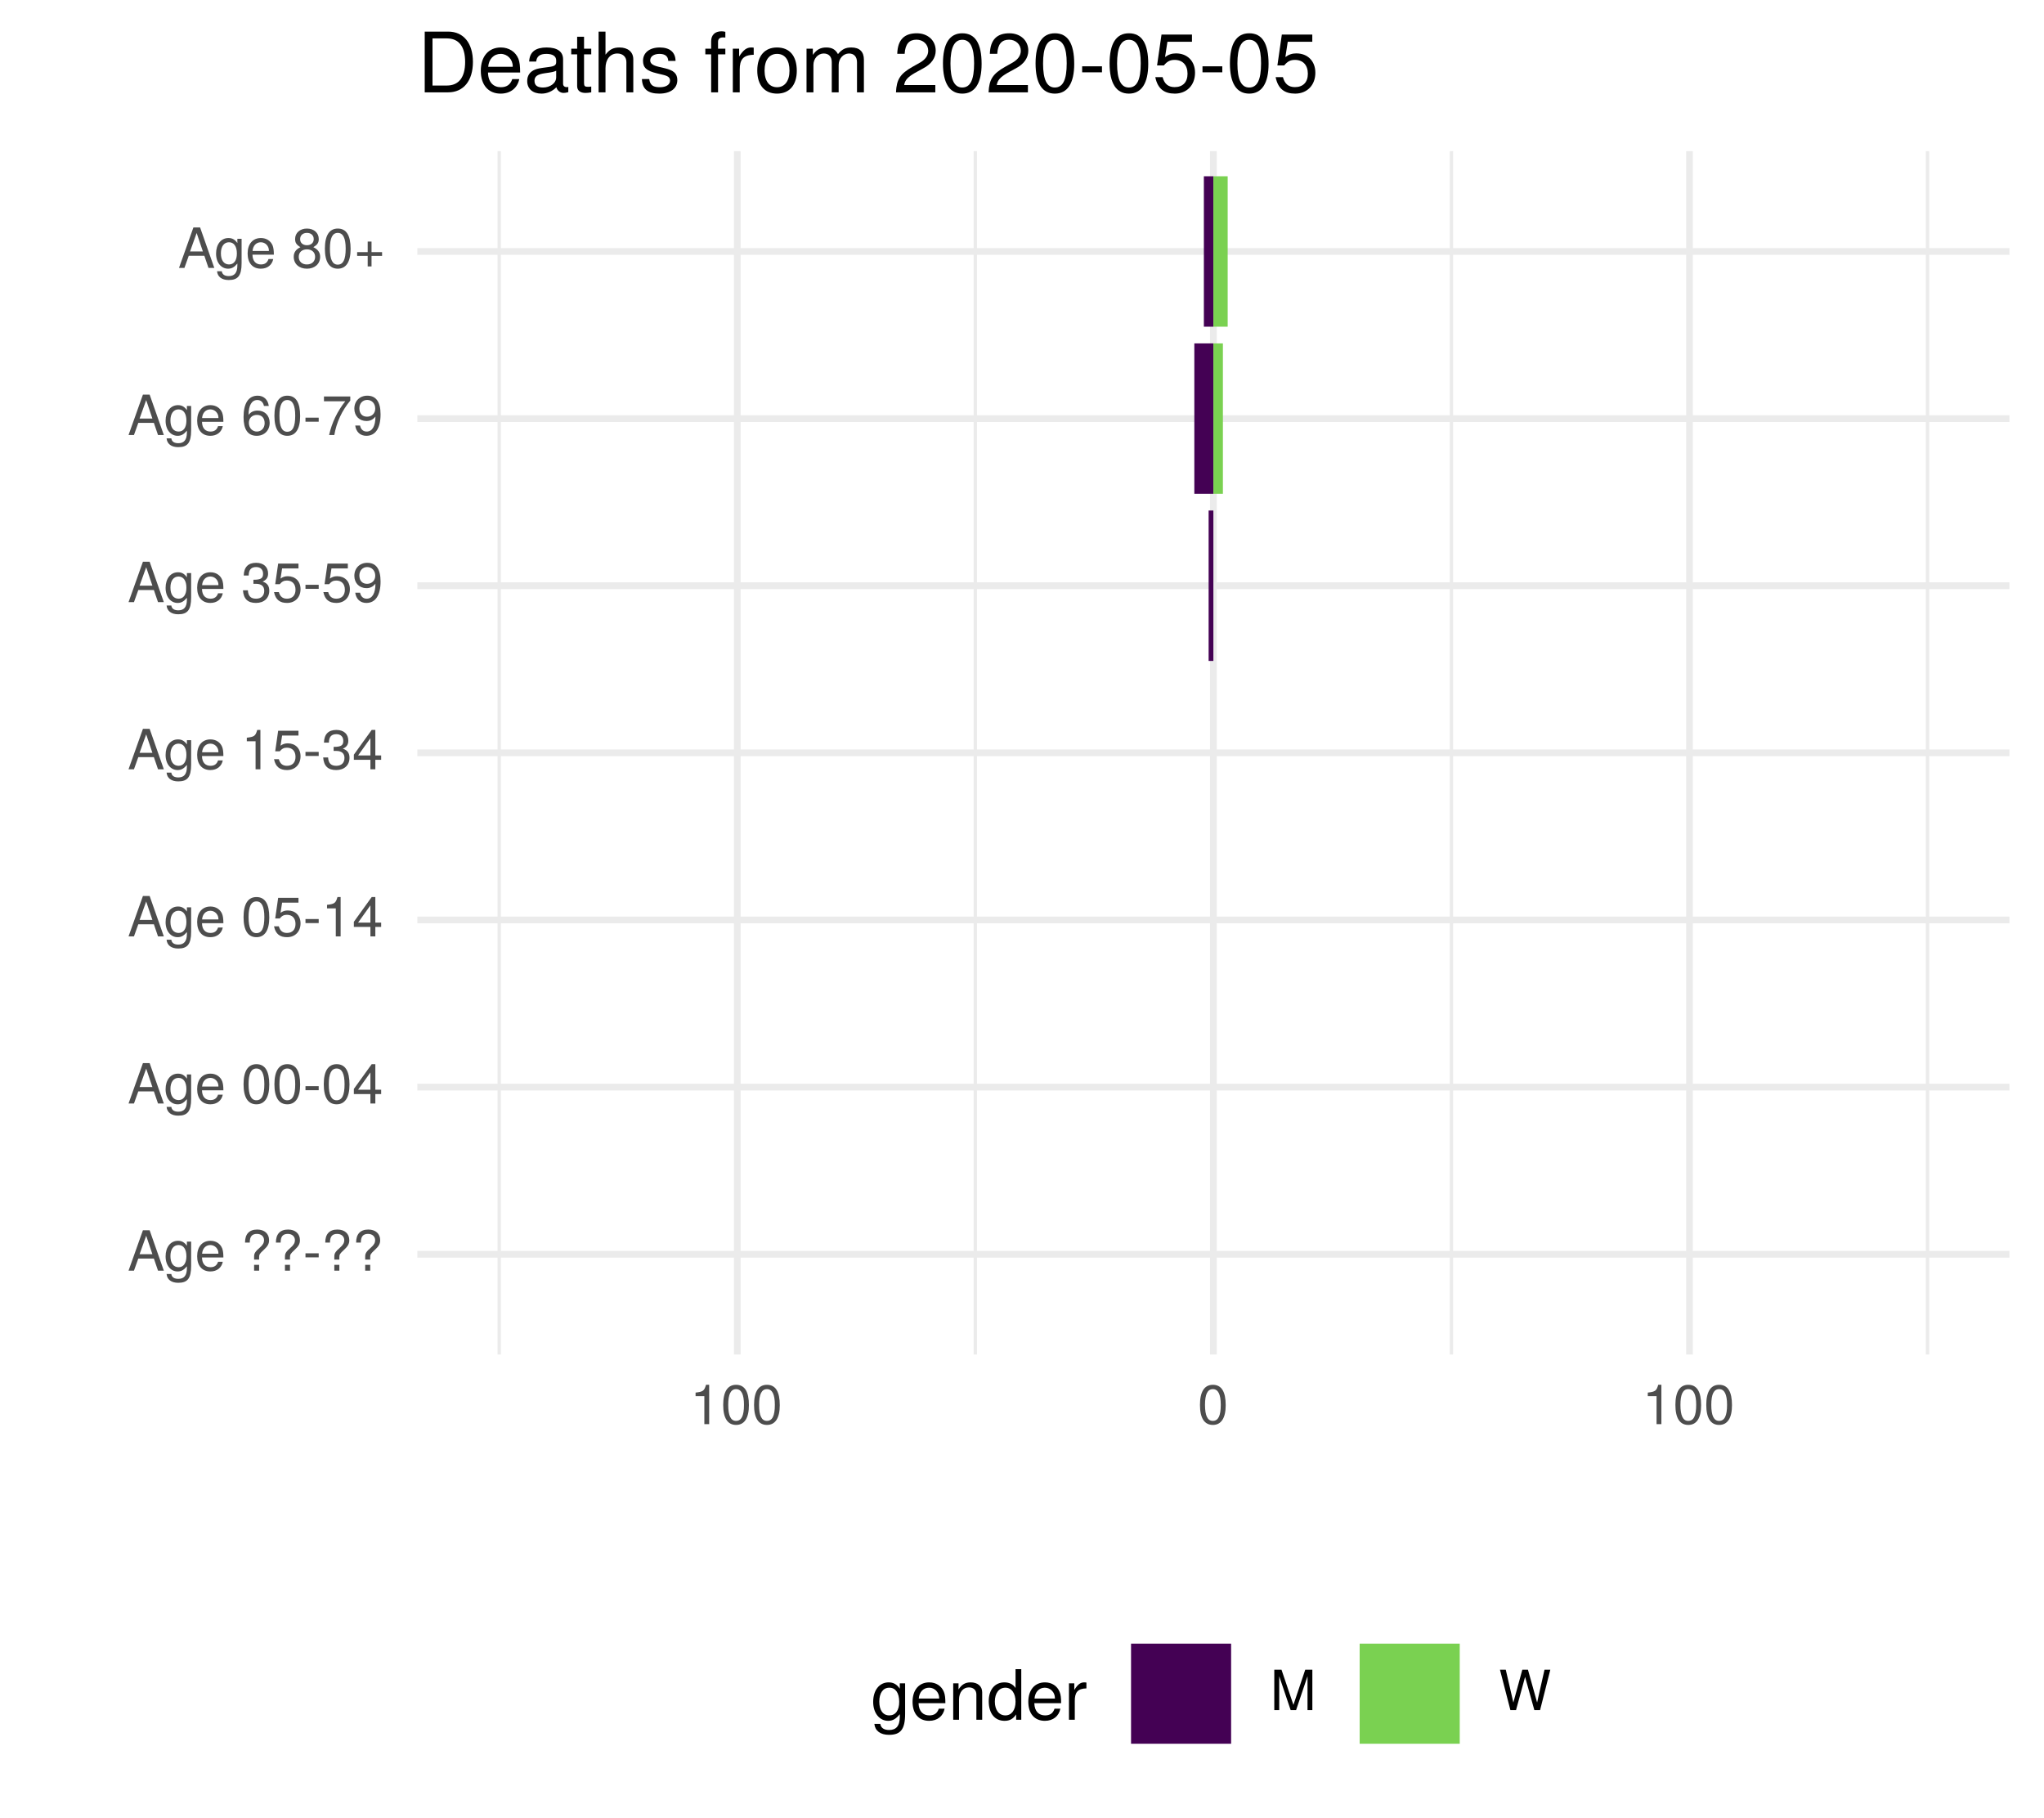
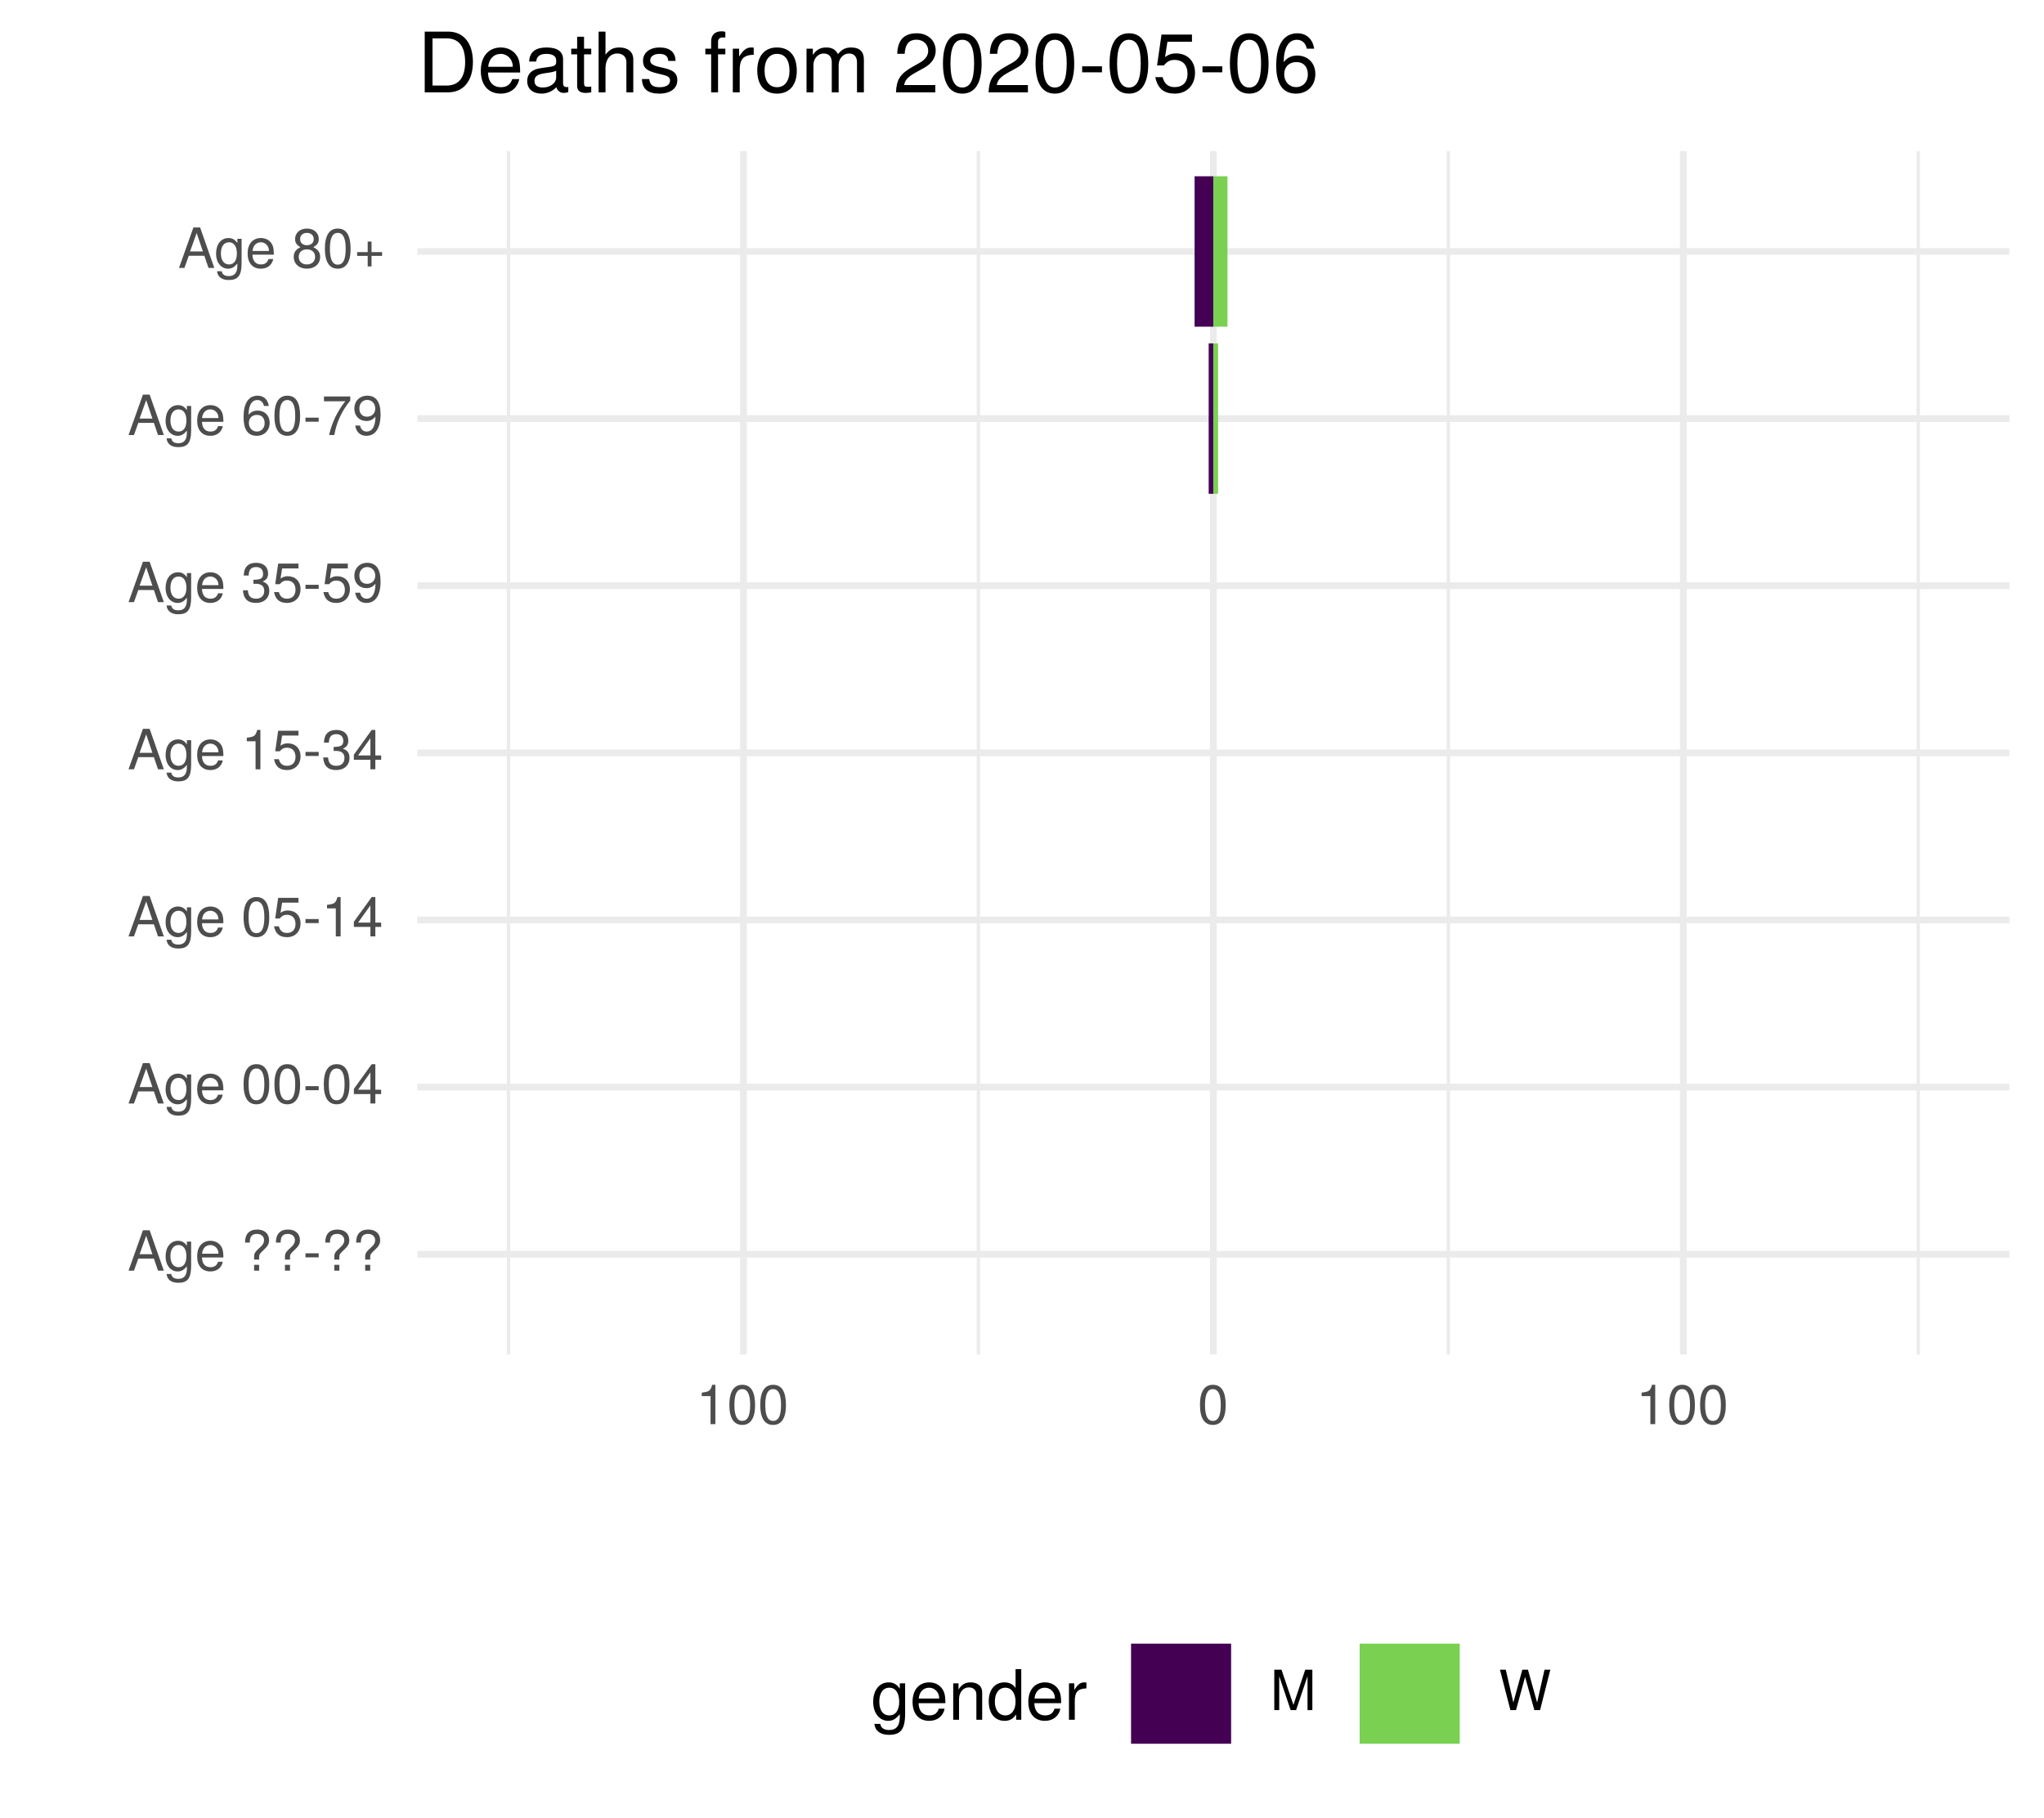
<svg xmlns="http://www.w3.org/2000/svg" xmlns:xlink="http://www.w3.org/1999/xlink" width="324pt" height="288pt" viewBox="0 0 324 288" version="1.1">
  <defs>
    <g>
      <symbol overflow="visible" id="glyph0-0">
        <path style="stroke:none;" d="" />
      </symbol>
      <symbol overflow="visible" id="glyph0-1">
        <path style="stroke:none;" d="M 5.75 0 L 3.5 -6.406 L 2.438 -6.406 L 0.156 0 L 1.016 0 L 1.703 -1.922 L 4.172 -1.922 L 4.828 0 Z M 3.938 -2.609 L 1.906 -2.609 L 2.953 -5.531 Z M 3.938 -2.609 " />
      </symbol>
      <symbol overflow="visible" id="glyph0-2">
        <path style="stroke:none;" d="M 4.297 -0.75 L 4.297 -4.609 L 3.625 -4.609 L 3.625 -3.938 C 3.25 -4.484 2.812 -4.734 2.219 -4.734 C 1.047 -4.734 0.25 -3.75 0.25 -2.266 C 0.25 -0.812 1.078 0.125 2.156 0.125 C 2.734 0.125 3.141 -0.109 3.625 -0.688 L 3.625 -0.391 C 3.625 0.828 3.125 1.297 2.266 1.297 C 1.688 1.297 1.234 1.094 1.156 0.531 L 0.406 0.531 C 0.484 1.406 1.156 1.922 2.25 1.922 C 3.688 1.922 4.297 1.281 4.297 -0.75 Z M 3.547 -2.281 C 3.547 -1.172 3.078 -0.547 2.312 -0.547 C 1.5 -0.547 1.016 -1.188 1.016 -2.312 C 1.016 -3.406 1.516 -4.062 2.297 -4.062 C 3.094 -4.062 3.547 -3.391 3.547 -2.281 Z M 3.547 -2.281 " />
      </symbol>
      <symbol overflow="visible" id="glyph0-3">
        <path style="stroke:none;" d="M 4.516 -2.094 C 4.516 -2.766 4.453 -3.188 4.328 -3.531 C 4.031 -4.281 3.328 -4.734 2.469 -4.734 C 1.172 -4.734 0.359 -3.797 0.359 -2.281 C 0.359 -0.766 1.156 0.125 2.453 0.125 C 3.5 0.125 4.234 -0.469 4.422 -1.406 L 3.672 -1.406 C 3.469 -0.797 3.062 -0.547 2.469 -0.547 C 1.703 -0.547 1.141 -1.031 1.125 -2.094 Z M 3.734 -2.75 C 3.734 -2.75 3.734 -2.703 3.719 -2.688 L 1.141 -2.688 C 1.203 -3.516 1.719 -4.062 2.453 -4.062 C 3.172 -4.062 3.734 -3.469 3.734 -2.75 Z M 3.734 -2.75 " />
      </symbol>
      <symbol overflow="visible" id="glyph0-4">
        <path style="stroke:none;" d="" />
      </symbol>
      <symbol overflow="visible" id="glyph0-5">
        <path style="stroke:none;" d="M 4.422 -4.828 C 4.422 -5.859 3.688 -6.516 2.547 -6.516 C 1.281 -6.516 0.609 -5.812 0.609 -4.453 L 1.359 -4.453 C 1.359 -5.422 1.719 -5.828 2.5 -5.828 C 3.172 -5.828 3.625 -5.422 3.625 -4.828 C 3.625 -4.422 3.438 -4.078 2.969 -3.672 C 2.453 -3.203 2.453 -3.203 2.297 -3 C 2.109 -2.75 2.047 -2.547 2.047 -2.234 L 2.047 -1.75 L 2.844 -1.75 L 2.844 -2.156 C 2.844 -2.547 2.938 -2.703 3.531 -3.25 C 4.203 -3.859 4.422 -4.25 4.422 -4.828 Z M 2.844 0 L 2.844 -0.922 L 2.047 -0.922 L 2.047 0 Z M 2.844 0 " />
      </symbol>
      <symbol overflow="visible" id="glyph0-6">
        <path style="stroke:none;" d="M 2.5 -2.109 L 2.5 -2.75 L 0.406 -2.75 L 0.406 -2.109 Z M 2.5 -2.109 " />
      </symbol>
      <symbol overflow="visible" id="glyph0-7">
        <path style="stroke:none;" d="M 4.453 -3 C 4.453 -5.156 3.781 -6.234 2.422 -6.234 C 1.078 -6.234 0.375 -5.141 0.375 -3.047 C 0.375 -0.953 1.078 0.125 2.422 0.125 C 3.734 0.125 4.453 -0.953 4.453 -3 Z M 3.672 -3.062 C 3.672 -1.297 3.266 -0.516 2.406 -0.516 C 1.578 -0.516 1.172 -1.344 1.172 -3.047 C 1.172 -4.75 1.578 -5.547 2.422 -5.547 C 3.25 -5.547 3.672 -4.734 3.672 -3.062 Z M 3.672 -3.062 " />
      </symbol>
      <symbol overflow="visible" id="glyph0-8">
        <path style="stroke:none;" d="M 4.578 -1.5 L 4.578 -2.188 L 3.656 -2.188 L 3.656 -6.234 L 3.078 -6.234 L 0.25 -2.312 L 0.25 -1.5 L 2.875 -1.5 L 2.875 0 L 3.656 0 L 3.656 -1.5 Z M 2.875 -2.188 L 0.922 -2.188 L 2.875 -4.922 Z M 2.875 -2.188 " />
      </symbol>
      <symbol overflow="visible" id="glyph0-9">
        <path style="stroke:none;" d="M 4.516 -2.062 C 4.516 -3.297 3.688 -4.109 2.5 -4.109 C 2.062 -4.109 1.703 -4 1.344 -3.734 L 1.594 -5.344 L 4.188 -5.344 L 4.188 -6.109 L 0.969 -6.109 L 0.5 -2.844 L 1.219 -2.844 C 1.578 -3.266 1.875 -3.422 2.359 -3.422 C 3.188 -3.422 3.719 -2.891 3.719 -1.969 C 3.719 -1.062 3.203 -0.547 2.359 -0.547 C 1.688 -0.547 1.266 -0.891 1.078 -1.594 L 0.312 -1.594 C 0.562 -0.359 1.266 0.125 2.375 0.125 C 3.641 0.125 4.516 -0.75 4.516 -2.062 Z M 4.516 -2.062 " />
      </symbol>
      <symbol overflow="visible" id="glyph0-10">
        <path style="stroke:none;" d="M 3.047 0 L 3.047 -6.234 L 2.547 -6.234 C 2.266 -5.281 2.094 -5.141 0.891 -5 L 0.891 -4.438 L 2.281 -4.438 L 2.281 0 Z M 3.047 0 " />
      </symbol>
      <symbol overflow="visible" id="glyph0-11">
        <path style="stroke:none;" d="M 4.453 -1.812 C 4.453 -2.562 4.141 -3.016 3.391 -3.266 C 3.969 -3.5 4.266 -3.891 4.266 -4.516 C 4.266 -5.594 3.547 -6.234 2.359 -6.234 C 1.109 -6.234 0.438 -5.547 0.406 -4.219 L 1.188 -4.219 C 1.203 -5.141 1.578 -5.562 2.375 -5.562 C 3.062 -5.562 3.469 -5.156 3.469 -4.5 C 3.469 -3.828 3.188 -3.547 1.938 -3.547 L 1.938 -2.906 L 2.359 -2.906 C 3.219 -2.906 3.656 -2.5 3.656 -1.797 C 3.656 -1.016 3.172 -0.547 2.359 -0.547 C 1.516 -0.547 1.109 -0.969 1.062 -1.875 L 0.281 -1.875 C 0.375 -0.5 1.062 0.125 2.344 0.125 C 3.625 0.125 4.453 -0.641 4.453 -1.812 Z M 4.453 -1.812 " />
      </symbol>
      <symbol overflow="visible" id="glyph0-12">
        <path style="stroke:none;" d="M 4.484 -3.266 C 4.484 -5.219 3.797 -6.234 2.375 -6.234 C 1.188 -6.234 0.328 -5.391 0.328 -4.172 C 0.328 -3.016 1.125 -2.219 2.25 -2.219 C 2.844 -2.219 3.266 -2.438 3.672 -2.922 C 3.672 -1.406 3.172 -0.547 2.281 -0.547 C 1.734 -0.547 1.359 -0.891 1.234 -1.5 L 0.469 -1.5 C 0.609 -0.469 1.281 0.125 2.234 0.125 C 3.688 0.125 4.484 -1.109 4.484 -3.266 Z M 3.641 -4.188 C 3.641 -3.422 3.094 -2.906 2.344 -2.906 C 1.594 -2.906 1.125 -3.391 1.125 -4.234 C 1.125 -5.016 1.656 -5.562 2.359 -5.562 C 3.094 -5.562 3.641 -5 3.641 -4.188 Z M 3.641 -4.188 " />
      </symbol>
      <symbol overflow="visible" id="glyph0-13">
        <path style="stroke:none;" d="M 4.516 -1.938 C 4.516 -3.094 3.719 -3.875 2.609 -3.875 C 1.984 -3.875 1.5 -3.641 1.172 -3.188 C 1.172 -4.703 1.672 -5.547 2.562 -5.547 C 3.109 -5.547 3.484 -5.203 3.609 -4.609 L 4.375 -4.609 C 4.234 -5.625 3.562 -6.234 2.609 -6.234 C 1.156 -6.234 0.375 -5.016 0.375 -2.844 C 0.375 -0.891 1.047 0.125 2.469 0.125 C 3.656 0.125 4.516 -0.719 4.516 -1.938 Z M 3.719 -1.875 C 3.719 -1.094 3.188 -0.547 2.484 -0.547 C 1.766 -0.547 1.219 -1.125 1.219 -1.922 C 1.219 -2.688 1.734 -3.188 2.5 -3.188 C 3.25 -3.188 3.719 -2.703 3.719 -1.875 Z M 3.719 -1.875 " />
      </symbol>
      <symbol overflow="visible" id="glyph0-14">
        <path style="stroke:none;" d="M 4.578 -5.453 L 4.578 -6.109 L 0.406 -6.109 L 0.406 -5.344 L 3.781 -5.344 C 2.531 -3.781 1.656 -1.953 1.219 0 L 2.047 0 C 2.391 -2.016 3.266 -3.891 4.578 -5.453 Z M 4.578 -5.453 " />
      </symbol>
      <symbol overflow="visible" id="glyph0-15">
        <path style="stroke:none;" d="M 4.516 -1.766 C 4.516 -2.453 4.156 -2.938 3.438 -3.281 C 4.078 -3.672 4.297 -3.984 4.297 -4.578 C 4.297 -5.547 3.531 -6.234 2.422 -6.234 C 1.312 -6.234 0.547 -5.547 0.547 -4.578 C 0.547 -4 0.75 -3.672 1.391 -3.281 C 0.672 -2.938 0.328 -2.453 0.328 -1.766 C 0.328 -0.625 1.188 0.125 2.422 0.125 C 3.656 0.125 4.516 -0.625 4.516 -1.766 Z M 3.5 -4.562 C 3.5 -3.969 3.062 -3.594 2.422 -3.594 C 1.766 -3.594 1.344 -3.969 1.344 -4.562 C 1.344 -5.156 1.766 -5.547 2.422 -5.547 C 3.078 -5.547 3.5 -5.156 3.5 -4.562 Z M 3.719 -1.75 C 3.719 -1.016 3.188 -0.547 2.406 -0.547 C 1.641 -0.547 1.125 -1.016 1.125 -1.75 C 1.125 -2.484 1.641 -2.938 2.422 -2.938 C 3.188 -2.938 3.719 -2.484 3.719 -1.75 Z M 3.719 -1.75 " />
      </symbol>
      <symbol overflow="visible" id="glyph0-16">
        <path style="stroke:none;" d="M 4.547 -1.906 L 4.547 -2.5 L 2.875 -2.5 L 2.875 -4.172 L 2.266 -4.172 L 2.266 -2.5 L 0.594 -2.5 L 0.594 -1.906 L 2.266 -1.906 L 2.266 -0.234 L 2.875 -0.234 L 2.875 -1.906 Z M 4.547 -1.906 " />
      </symbol>
      <symbol overflow="visible" id="glyph0-17">
        <path style="stroke:none;" d="M 6.688 0 L 6.688 -6.406 L 5.562 -6.406 L 3.688 -0.828 L 1.797 -6.406 L 0.656 -6.406 L 0.656 0 L 1.438 0 L 1.438 -5.375 L 3.25 0 L 4.109 0 L 5.922 -5.375 L 5.922 0 Z M 6.688 0 " />
      </symbol>
      <symbol overflow="visible" id="glyph0-18">
        <path style="stroke:none;" d="M 8.172 -6.406 L 7.25 -6.406 L 6.078 -1.203 L 4.625 -6.406 L 3.734 -6.406 L 2.312 -1.203 L 1.109 -6.406 L 0.188 -6.406 L 1.844 0 L 2.734 0 L 4.172 -5.266 L 5.641 0 L 6.547 0 Z M 8.172 -6.406 " />
      </symbol>
      <symbol overflow="visible" id="glyph1-0">
        <path style="stroke:none;" d="" />
      </symbol>
      <symbol overflow="visible" id="glyph1-1">
        <path style="stroke:none;" d="M 5.375 -0.953 L 5.375 -5.766 L 4.531 -5.766 L 4.531 -4.922 C 4.062 -5.609 3.516 -5.922 2.766 -5.922 C 1.312 -5.922 0.312 -4.703 0.312 -2.828 C 0.312 -1.016 1.344 0.172 2.688 0.172 C 3.422 0.172 3.922 -0.141 4.531 -0.875 L 4.531 -0.484 C 4.531 1.047 3.906 1.625 2.844 1.625 C 2.109 1.625 1.547 1.359 1.438 0.656 L 0.5 0.656 C 0.609 1.75 1.453 2.391 2.812 2.391 C 4.609 2.391 5.375 1.594 5.375 -0.953 Z M 4.438 -2.844 C 4.438 -1.469 3.844 -0.688 2.875 -0.688 C 1.875 -0.688 1.281 -1.484 1.281 -2.875 C 1.281 -4.266 1.891 -5.078 2.875 -5.078 C 3.859 -5.078 4.438 -4.25 4.438 -2.844 Z M 4.438 -2.844 " />
      </symbol>
      <symbol overflow="visible" id="glyph1-2">
        <path style="stroke:none;" d="M 5.641 -2.625 C 5.641 -3.453 5.578 -3.984 5.406 -4.406 C 5.031 -5.359 4.156 -5.922 3.078 -5.922 C 1.469 -5.922 0.438 -4.734 0.438 -2.844 C 0.438 -0.953 1.438 0.172 3.062 0.172 C 4.375 0.172 5.297 -0.578 5.516 -1.75 L 4.594 -1.75 C 4.344 -0.984 3.828 -0.688 3.094 -0.688 C 2.141 -0.688 1.422 -1.297 1.391 -2.625 Z M 4.656 -3.438 C 4.656 -3.438 4.656 -3.391 4.656 -3.359 L 1.422 -3.359 C 1.5 -4.391 2.141 -5.078 3.062 -5.078 C 3.969 -5.078 4.656 -4.328 4.656 -3.438 Z M 4.656 -3.438 " />
      </symbol>
      <symbol overflow="visible" id="glyph1-3">
        <path style="stroke:none;" d="M 5.359 0 L 5.359 -4.359 C 5.359 -5.312 4.641 -5.922 3.531 -5.922 C 2.672 -5.922 2.125 -5.594 1.609 -4.797 L 1.609 -5.766 L 0.766 -5.766 L 0.766 0 L 1.688 0 L 1.688 -3.172 C 1.688 -4.359 2.328 -5.125 3.25 -5.125 C 3.984 -5.125 4.438 -4.688 4.438 -4 L 4.438 0 Z M 5.359 0 " />
      </symbol>
      <symbol overflow="visible" id="glyph1-4">
        <path style="stroke:none;" d="M 5.438 0 L 5.438 -8.016 L 4.531 -8.016 L 4.531 -5.031 C 4.141 -5.625 3.531 -5.922 2.766 -5.922 C 1.266 -5.922 0.281 -4.781 0.281 -2.938 C 0.281 -0.984 1.25 0.172 2.797 0.172 C 3.594 0.172 4.141 -0.125 4.625 -0.844 L 4.625 0 Z M 4.531 -2.859 C 4.531 -1.531 3.891 -0.688 2.922 -0.688 C 1.906 -0.688 1.25 -1.547 1.25 -2.875 C 1.25 -4.219 1.906 -5.078 2.922 -5.078 C 3.906 -5.078 4.531 -4.188 4.531 -2.859 Z M 4.531 -2.859 " />
      </symbol>
      <symbol overflow="visible" id="glyph1-5">
        <path style="stroke:none;" d="M 3.531 -4.969 L 3.531 -5.891 C 3.375 -5.922 3.297 -5.922 3.172 -5.922 C 2.578 -5.922 2.141 -5.578 1.609 -4.719 L 1.609 -5.766 L 0.766 -5.766 L 0.766 0 L 1.688 0 L 1.688 -2.984 C 1.688 -4.297 2.109 -4.938 3.531 -4.969 Z M 3.531 -4.969 " />
      </symbol>
      <symbol overflow="visible" id="glyph2-0">
        <path style="stroke:none;" d="" />
      </symbol>
      <symbol overflow="visible" id="glyph2-1">
        <path style="stroke:none;" d="M 8.812 -4.812 C 8.812 -7.797 7.328 -9.625 4.891 -9.625 L 1.172 -9.625 L 1.172 0 L 4.891 0 C 7.312 0 8.812 -1.828 8.812 -4.812 Z M 7.578 -4.812 C 7.578 -2.375 6.578 -1.078 4.672 -1.078 L 2.406 -1.078 L 2.406 -8.547 L 4.672 -8.547 C 6.578 -8.547 7.578 -7.266 7.578 -4.812 Z M 7.578 -4.812 " />
      </symbol>
      <symbol overflow="visible" id="glyph2-2">
        <path style="stroke:none;" d="M 6.766 -3.141 C 6.766 -4.141 6.688 -4.781 6.5 -5.297 C 6.047 -6.438 4.984 -7.109 3.703 -7.109 C 1.766 -7.109 0.531 -5.688 0.531 -3.422 C 0.531 -1.156 1.734 0.203 3.672 0.203 C 5.25 0.203 6.344 -0.703 6.625 -2.094 L 5.516 -2.094 C 5.219 -1.188 4.594 -0.812 3.703 -0.812 C 2.562 -0.812 1.703 -1.562 1.672 -3.141 Z M 5.594 -4.125 C 5.594 -4.125 5.594 -4.062 5.578 -4.047 L 1.703 -4.047 C 1.797 -5.266 2.578 -6.094 3.688 -6.094 C 4.766 -6.094 5.594 -5.203 5.594 -4.125 Z M 5.594 -4.125 " />
      </symbol>
      <symbol overflow="visible" id="glyph2-3">
        <path style="stroke:none;" d="M 7.062 -0.031 L 7.062 -0.859 C 6.938 -0.828 6.891 -0.828 6.828 -0.828 C 6.438 -0.828 6.234 -1.031 6.234 -1.375 L 6.234 -5.234 C 6.234 -6.453 5.328 -7.109 3.625 -7.109 C 1.953 -7.109 0.922 -6.469 0.859 -4.875 L 1.969 -4.875 C 2.062 -5.719 2.562 -6.094 3.594 -6.094 C 4.578 -6.094 5.141 -5.734 5.141 -5.062 L 5.141 -4.781 C 5.141 -4.312 4.859 -4.125 3.984 -4.016 C 2.422 -3.812 2.188 -3.766 1.766 -3.594 C 0.969 -3.266 0.547 -2.641 0.547 -1.797 C 0.547 -0.547 1.422 0.203 2.828 0.203 C 3.703 0.203 4.562 -0.172 5.172 -0.812 C 5.297 -0.297 5.766 0.094 6.312 0.094 C 6.531 0.094 6.703 0.062 7.062 -0.031 Z M 5.141 -2.391 C 5.141 -1.406 4.125 -0.766 3.062 -0.766 C 2.203 -0.766 1.703 -1.062 1.703 -1.828 C 1.703 -2.547 2.188 -2.859 3.359 -3.031 C 4.531 -3.188 4.766 -3.25 5.141 -3.422 Z M 5.141 -2.391 " />
      </symbol>
      <symbol overflow="visible" id="glyph2-4">
        <path style="stroke:none;" d="M 3.359 0 L 3.359 -0.922 C 3.203 -0.891 3.031 -0.875 2.828 -0.875 C 2.344 -0.875 2.219 -1 2.219 -1.484 L 2.219 -6.016 L 3.359 -6.016 L 3.359 -6.922 L 2.219 -6.922 L 2.219 -8.812 L 1.125 -8.812 L 1.125 -6.922 L 0.188 -6.922 L 0.188 -6.016 L 1.125 -6.016 L 1.125 -1 C 1.125 -0.297 1.594 0.094 2.453 0.094 C 2.719 0.094 2.984 0.062 3.359 0 Z M 3.359 0 " />
      </symbol>
      <symbol overflow="visible" id="glyph2-5">
        <path style="stroke:none;" d="M 6.422 0 L 6.422 -5.234 C 6.422 -6.391 5.578 -7.109 4.234 -7.109 C 3.266 -7.109 2.672 -6.812 2.016 -5.969 L 2.016 -9.625 L 0.922 -9.625 L 0.922 0 L 2.016 0 L 2.016 -3.812 C 2.016 -5.234 2.766 -6.156 3.891 -6.156 C 4.672 -6.156 5.328 -5.703 5.328 -4.797 L 5.328 0 Z M 6.422 0 " />
      </symbol>
      <symbol overflow="visible" id="glyph2-6">
        <path style="stroke:none;" d="M 6.062 -1.938 C 6.062 -2.969 5.484 -3.484 4.109 -3.812 L 3.047 -4.062 C 2.156 -4.281 1.766 -4.562 1.766 -5.062 C 1.766 -5.688 2.344 -6.094 3.234 -6.094 C 4.125 -6.094 4.594 -5.719 4.625 -4.984 L 5.781 -4.984 C 5.766 -6.344 4.875 -7.109 3.281 -7.109 C 1.656 -7.109 0.625 -6.281 0.625 -5 C 0.625 -3.922 1.172 -3.406 2.812 -3.016 L 3.844 -2.766 C 4.609 -2.578 4.906 -2.344 4.906 -1.844 C 4.906 -1.203 4.266 -0.812 3.297 -0.812 C 2.312 -0.812 1.75 -1.062 1.609 -2.109 L 0.453 -2.109 C 0.5 -0.516 1.406 0.203 3.203 0.203 C 4.953 0.203 6.062 -0.609 6.062 -1.938 Z M 6.062 -1.938 " />
      </symbol>
      <symbol overflow="visible" id="glyph2-7">
        <path style="stroke:none;" d="" />
      </symbol>
      <symbol overflow="visible" id="glyph2-8">
        <path style="stroke:none;" d="M 3.406 -6.016 L 3.406 -6.922 L 2.25 -6.922 L 2.25 -8 C 2.25 -8.469 2.516 -8.703 3.031 -8.703 C 3.109 -8.703 3.156 -8.703 3.406 -8.688 L 3.406 -9.594 C 3.156 -9.656 3.016 -9.672 2.781 -9.672 C 1.766 -9.672 1.156 -9.078 1.156 -8.094 L 1.156 -6.922 L 0.234 -6.922 L 0.234 -6.016 L 1.156 -6.016 L 1.156 0 L 2.25 0 L 2.25 -6.016 Z M 3.406 -6.016 " />
      </symbol>
      <symbol overflow="visible" id="glyph2-9">
        <path style="stroke:none;" d="M 4.234 -5.953 L 4.234 -7.078 C 4.047 -7.109 3.969 -7.109 3.812 -7.109 C 3.109 -7.109 2.562 -6.688 1.922 -5.672 L 1.922 -6.922 L 0.922 -6.922 L 0.922 0 L 2.016 0 L 2.016 -3.594 C 2.016 -5.156 2.531 -5.922 4.234 -5.953 Z M 4.234 -5.953 " />
      </symbol>
      <symbol overflow="visible" id="glyph2-10">
        <path style="stroke:none;" d="M 6.734 -3.406 C 6.734 -5.797 5.578 -7.109 3.594 -7.109 C 1.656 -7.109 0.469 -5.781 0.469 -3.453 C 0.469 -1.141 1.641 0.203 3.609 0.203 C 5.547 0.203 6.734 -1.141 6.734 -3.406 Z M 5.578 -3.422 C 5.578 -1.797 4.812 -0.812 3.609 -0.812 C 2.375 -0.812 1.625 -1.781 1.625 -3.453 C 1.625 -5.125 2.375 -6.094 3.609 -6.094 C 4.844 -6.094 5.578 -5.141 5.578 -3.422 Z M 5.578 -3.422 " />
      </symbol>
      <symbol overflow="visible" id="glyph2-11">
        <path style="stroke:none;" d="M 10.031 0 L 10.031 -5.188 C 10.031 -6.438 9.344 -7.109 8.047 -7.109 C 7.125 -7.109 6.578 -6.844 5.922 -6.062 C 5.516 -6.797 4.969 -7.109 4.062 -7.109 C 3.141 -7.109 2.531 -6.766 1.938 -5.938 L 1.938 -6.922 L 0.938 -6.922 L 0.938 0 L 2.031 0 L 2.031 -4.344 C 2.031 -5.344 2.766 -6.156 3.656 -6.156 C 4.469 -6.156 4.938 -5.656 4.938 -4.766 L 4.938 0 L 6.031 0 L 6.031 -4.344 C 6.031 -5.344 6.766 -6.156 7.672 -6.156 C 8.469 -6.156 8.938 -5.641 8.938 -4.766 L 8.938 0 Z M 10.031 0 " />
      </symbol>
      <symbol overflow="visible" id="glyph2-12">
        <path style="stroke:none;" d="M 6.75 -6.609 C 6.75 -8.203 5.516 -9.359 3.75 -9.359 C 1.828 -9.359 0.719 -8.391 0.656 -6.109 L 1.828 -6.109 C 1.922 -7.688 2.562 -8.344 3.703 -8.344 C 4.766 -8.344 5.562 -7.594 5.562 -6.594 C 5.562 -5.844 5.125 -5.219 4.297 -4.734 L 3.078 -4.047 C 1.125 -2.938 0.547 -2.062 0.453 0 L 6.688 0 L 6.688 -1.156 L 1.75 -1.156 C 1.875 -1.922 2.297 -2.406 3.453 -3.078 L 4.766 -3.797 C 6.078 -4.484 6.75 -5.469 6.75 -6.609 Z M 6.75 -6.609 " />
      </symbol>
      <symbol overflow="visible" id="glyph2-13">
        <path style="stroke:none;" d="M 6.688 -4.5 C 6.688 -7.75 5.672 -9.359 3.625 -9.359 C 1.609 -9.359 0.562 -7.719 0.562 -4.578 C 0.562 -1.422 1.625 0.203 3.625 0.203 C 5.609 0.203 6.688 -1.422 6.688 -4.5 Z M 5.5 -4.609 C 5.5 -1.953 4.891 -0.766 3.609 -0.766 C 2.375 -0.766 1.75 -2 1.75 -4.562 C 1.75 -7.125 2.375 -8.328 3.625 -8.328 C 4.891 -8.328 5.5 -7.109 5.5 -4.609 Z M 5.5 -4.609 " />
      </symbol>
      <symbol overflow="visible" id="glyph2-14">
        <path style="stroke:none;" d="M 3.75 -3.172 L 3.75 -4.125 L 0.609 -4.125 L 0.609 -3.172 Z M 3.75 -3.172 " />
      </symbol>
      <symbol overflow="visible" id="glyph2-15">
        <path style="stroke:none;" d="M 6.766 -3.109 C 6.766 -4.953 5.547 -6.172 3.75 -6.172 C 3.094 -6.172 2.562 -6 2.016 -5.594 L 2.391 -8.016 L 6.281 -8.016 L 6.281 -9.156 L 1.453 -9.156 L 0.75 -4.266 L 1.828 -4.266 C 2.359 -4.906 2.812 -5.141 3.531 -5.141 C 4.797 -5.141 5.578 -4.328 5.578 -2.938 C 5.578 -1.594 4.812 -0.828 3.531 -0.828 C 2.516 -0.828 1.906 -1.344 1.625 -2.406 L 0.469 -2.406 C 0.844 -0.547 1.906 0.203 3.562 0.203 C 5.453 0.203 6.766 -1.125 6.766 -3.109 Z M 6.766 -3.109 " />
      </symbol>
+       <symbol overflow="visible" id="glyph2-16">
+         <path style="stroke:none;" d="M 6.766 -2.906 C 6.766 -4.641 5.578 -5.828 3.906 -5.828 C 2.984 -5.828 2.25 -5.469 1.75 -4.781 C 1.766 -7.062 2.516 -8.328 3.844 -8.328 C 4.656 -8.328 5.234 -7.812 5.406 -6.922 L 6.578 -6.922 C 6.344 -8.453 5.344 -9.359 3.922 -9.359 C 1.75 -9.359 0.562 -7.531 0.562 -4.266 C 0.562 -1.344 1.578 0.203 3.703 0.203 C 5.5 0.203 6.766 -1.062 6.766 -2.906 Z M 5.578 -2.812 C 5.578 -1.641 4.797 -0.828 3.719 -0.828 C 2.641 -0.828 1.828 -1.672 1.828 -2.875 C 1.828 -4.047 2.609 -4.797 3.766 -4.797 C 4.891 -4.797 5.578 -4.062 5.578 -2.812 Z M 5.578 -2.812 " />
+       </symbol>
    </g>
    <clipPath id="clip1">
-       <path d="M 78 23.957 L 80 23.957 L 80 214.648 L 78 214.648 Z M 78 23.957 " />
+       <path d="M 80 23.957 L 81 23.957 L 81 214.648 L 80 214.648 Z M 80 23.957 " />
    </clipPath>
    <clipPath id="clip2">
-       <path d="M 154 23.957 L 155 23.957 L 155 214.648 L 154 214.648 Z M 154 23.957 " />
+       <path d="M 154 23.957 L 156 23.957 L 156 214.648 L 154 214.648 Z M 154 23.957 " />
    </clipPath>
    <clipPath id="clip3">
-       <path d="M 229 23.957 L 231 23.957 L 231 214.648 L 229 214.648 Z M 229 23.957 " />
+       <path d="M 229 23.957 L 230 23.957 L 230 214.648 L 229 214.648 Z M 229 23.957 " />
    </clipPath>
    <clipPath id="clip4">
-       <path d="M 305 23.957 L 306 23.957 L 306 214.648 L 305 214.648 Z M 305 23.957 " />
+       <path d="M 303 23.957 L 305 23.957 L 305 214.648 L 303 214.648 Z M 303 23.957 " />
    </clipPath>
    <clipPath id="clip5">
      <path d="M 66.152 198 L 318.523 198 L 318.523 200 L 66.152 200 Z M 66.152 198 " />
    </clipPath>
    <clipPath id="clip6">
      <path d="M 66.152 171 L 318.523 171 L 318.523 173 L 66.152 173 Z M 66.152 171 " />
    </clipPath>
    <clipPath id="clip7">
      <path d="M 66.152 145 L 318.523 145 L 318.523 147 L 66.152 147 Z M 66.152 145 " />
    </clipPath>
    <clipPath id="clip8">
      <path d="M 66.152 118 L 318.523 118 L 318.523 120 L 66.152 120 Z M 66.152 118 " />
    </clipPath>
    <clipPath id="clip9">
      <path d="M 66.152 92 L 318.523 92 L 318.523 94 L 66.152 94 Z M 66.152 92 " />
    </clipPath>
    <clipPath id="clip10">
      <path d="M 66.152 65 L 318.523 65 L 318.523 67 L 66.152 67 Z M 66.152 65 " />
    </clipPath>
    <clipPath id="clip11">
      <path d="M 66.152 39 L 318.523 39 L 318.523 41 L 66.152 41 Z M 66.152 39 " />
    </clipPath>
    <clipPath id="clip12">
-       <path d="M 116 23.957 L 118 23.957 L 118 214.648 L 116 214.648 Z M 116 23.957 " />
+       <path d="M 117 23.957 L 119 23.957 L 119 214.648 L 117 214.648 Z M 117 23.957 " />
    </clipPath>
    <clipPath id="clip13">
      <path d="M 191 23.957 L 193 23.957 L 193 214.648 L 191 214.648 Z M 191 23.957 " />
    </clipPath>
    <clipPath id="clip14">
-       <path d="M 267 23.957 L 269 23.957 L 269 214.648 L 267 214.648 Z M 267 23.957 " />
+       <path d="M 266 23.957 L 268 23.957 L 268 214.648 L 266 214.648 Z M 266 23.957 " />
    </clipPath>
  </defs>
  <g id="surface115">
    <rect x="0" y="0" width="324" height="288" style="fill:rgb(100%,100%,100%);fill-opacity:1;stroke:none;" />
    <g clip-path="url(#clip1)" clip-rule="nonzero">
-       <path style="fill:none;stroke-width:0.533;stroke-linecap:butt;stroke-linejoin:round;stroke:rgb(92.157%,92.157%,92.157%);stroke-opacity:1;stroke-miterlimit:10;" d="M 79.133 214.652 L 79.133 23.957 " />
+       <path style="fill:none;stroke-width:0.533;stroke-linecap:butt;stroke-linejoin:round;stroke:rgb(92.157%,92.157%,92.157%);stroke-opacity:1;stroke-miterlimit:10;" d="M 80.602 214.652 L 80.602 23.957 " />
    </g>
    <g clip-path="url(#clip2)" clip-rule="nonzero">
-       <path style="fill:none;stroke-width:0.533;stroke-linecap:butt;stroke-linejoin:round;stroke:rgb(92.157%,92.157%,92.157%);stroke-opacity:1;stroke-miterlimit:10;" d="M 154.602 214.652 L 154.602 23.957 " />
+       <path style="fill:none;stroke-width:0.533;stroke-linecap:butt;stroke-linejoin:round;stroke:rgb(92.157%,92.157%,92.157%);stroke-opacity:1;stroke-miterlimit:10;" d="M 155.09 214.652 L 155.09 23.957 " />
    </g>
    <g clip-path="url(#clip3)" clip-rule="nonzero">
-       <path style="fill:none;stroke-width:0.533;stroke-linecap:butt;stroke-linejoin:round;stroke:rgb(92.157%,92.157%,92.157%);stroke-opacity:1;stroke-miterlimit:10;" d="M 230.07 214.652 L 230.07 23.957 " />
+       <path style="fill:none;stroke-width:0.533;stroke-linecap:butt;stroke-linejoin:round;stroke:rgb(92.157%,92.157%,92.157%);stroke-opacity:1;stroke-miterlimit:10;" d="M 229.582 214.652 L 229.582 23.957 " />
    </g>
    <g clip-path="url(#clip4)" clip-rule="nonzero">
-       <path style="fill:none;stroke-width:0.533;stroke-linecap:butt;stroke-linejoin:round;stroke:rgb(92.157%,92.157%,92.157%);stroke-opacity:1;stroke-miterlimit:10;" d="M 305.539 214.652 L 305.539 23.957 " />
+       <path style="fill:none;stroke-width:0.533;stroke-linecap:butt;stroke-linejoin:round;stroke:rgb(92.157%,92.157%,92.157%);stroke-opacity:1;stroke-miterlimit:10;" d="M 304.07 214.652 L 304.07 23.957 " />
    </g>
    <g clip-path="url(#clip5)" clip-rule="nonzero">
      <path style="fill:none;stroke-width:1.067;stroke-linecap:butt;stroke-linejoin:round;stroke:rgb(92.157%,92.157%,92.157%);stroke-opacity:1;stroke-miterlimit:10;" d="M 66.152 198.762 L 318.52 198.762 " />
    </g>
    <g clip-path="url(#clip6)" clip-rule="nonzero">
      <path style="fill:none;stroke-width:1.067;stroke-linecap:butt;stroke-linejoin:round;stroke:rgb(92.157%,92.157%,92.157%);stroke-opacity:1;stroke-miterlimit:10;" d="M 66.152 172.273 L 318.52 172.273 " />
    </g>
    <g clip-path="url(#clip7)" clip-rule="nonzero">
      <path style="fill:none;stroke-width:1.067;stroke-linecap:butt;stroke-linejoin:round;stroke:rgb(92.157%,92.157%,92.157%);stroke-opacity:1;stroke-miterlimit:10;" d="M 66.152 145.789 L 318.52 145.789 " />
    </g>
    <g clip-path="url(#clip8)" clip-rule="nonzero">
      <path style="fill:none;stroke-width:1.067;stroke-linecap:butt;stroke-linejoin:round;stroke:rgb(92.157%,92.157%,92.157%);stroke-opacity:1;stroke-miterlimit:10;" d="M 66.152 119.305 L 318.52 119.305 " />
    </g>
    <g clip-path="url(#clip9)" clip-rule="nonzero">
      <path style="fill:none;stroke-width:1.067;stroke-linecap:butt;stroke-linejoin:round;stroke:rgb(92.157%,92.157%,92.157%);stroke-opacity:1;stroke-miterlimit:10;" d="M 66.152 92.82 L 318.52 92.82 " />
    </g>
    <g clip-path="url(#clip10)" clip-rule="nonzero">
      <path style="fill:none;stroke-width:1.067;stroke-linecap:butt;stroke-linejoin:round;stroke:rgb(92.157%,92.157%,92.157%);stroke-opacity:1;stroke-miterlimit:10;" d="M 66.152 66.336 L 318.52 66.336 " />
    </g>
    <g clip-path="url(#clip11)" clip-rule="nonzero">
      <path style="fill:none;stroke-width:1.067;stroke-linecap:butt;stroke-linejoin:round;stroke:rgb(92.157%,92.157%,92.157%);stroke-opacity:1;stroke-miterlimit:10;" d="M 66.152 39.852 L 318.52 39.852 " />
    </g>
    <g clip-path="url(#clip12)" clip-rule="nonzero">
-       <path style="fill:none;stroke-width:1.067;stroke-linecap:butt;stroke-linejoin:round;stroke:rgb(92.157%,92.157%,92.157%);stroke-opacity:1;stroke-miterlimit:10;" d="M 116.867 214.652 L 116.867 23.957 " />
+       <path style="fill:none;stroke-width:1.067;stroke-linecap:butt;stroke-linejoin:round;stroke:rgb(92.157%,92.157%,92.157%);stroke-opacity:1;stroke-miterlimit:10;" d="M 117.848 214.652 L 117.848 23.957 " />
    </g>
    <g clip-path="url(#clip13)" clip-rule="nonzero">
      <path style="fill:none;stroke-width:1.067;stroke-linecap:butt;stroke-linejoin:round;stroke:rgb(92.157%,92.157%,92.157%);stroke-opacity:1;stroke-miterlimit:10;" d="M 192.336 214.652 L 192.336 23.957 " />
    </g>
    <g clip-path="url(#clip14)" clip-rule="nonzero">
-       <path style="fill:none;stroke-width:1.067;stroke-linecap:butt;stroke-linejoin:round;stroke:rgb(92.157%,92.157%,92.157%);stroke-opacity:1;stroke-miterlimit:10;" d="M 267.805 214.652 L 267.805 23.957 " />
-     </g>
-     <path style=" stroke:none;fill-rule:nonzero;fill:rgb(26.667%,0.392%,32.941%);fill-opacity:1;" d="M 191.582 104.738 L 192.336 104.738 L 192.336 80.902 L 191.582 80.902 Z M 191.582 104.738 " />
-     <path style=" stroke:none;fill-rule:nonzero;fill:rgb(26.667%,0.392%,32.941%);fill-opacity:1;" d="M 189.316 78.254 L 192.336 78.254 L 192.336 54.418 L 189.316 54.418 Z M 189.316 78.254 " />
-     <path style=" stroke:none;fill-rule:nonzero;fill:rgb(47.843%,81.961%,31.765%);fill-opacity:1;" d="M 192.336 78.254 L 193.844 78.254 L 193.844 54.418 L 192.336 54.418 Z M 192.336 78.254 " />
-     <path style=" stroke:none;fill-rule:nonzero;fill:rgb(26.667%,0.392%,32.941%);fill-opacity:1;" d="M 190.828 51.77 L 192.336 51.77 L 192.336 27.934 L 190.828 27.934 Z M 190.828 51.77 " />
-     <path style=" stroke:none;fill-rule:nonzero;fill:rgb(47.843%,81.961%,31.765%);fill-opacity:1;" d="M 192.336 51.77 L 194.602 51.77 L 194.602 27.934 L 192.336 27.934 Z M 192.336 51.77 " />
+       <path style="fill:none;stroke-width:1.067;stroke-linecap:butt;stroke-linejoin:round;stroke:rgb(92.157%,92.157%,92.157%);stroke-opacity:1;stroke-miterlimit:10;" d="M 266.824 214.652 L 266.824 23.957 " />
+     </g>
+     <path style=" stroke:none;fill-rule:nonzero;fill:rgb(26.667%,0.392%,32.941%);fill-opacity:1;" d="M 191.59 78.254 L 192.336 78.254 L 192.336 54.418 L 191.59 54.418 Z M 191.59 78.254 " />
+     <path style=" stroke:none;fill-rule:nonzero;fill:rgb(47.843%,81.961%,31.765%);fill-opacity:1;" d="M 192.336 78.254 L 193.082 78.254 L 193.082 54.418 L 192.336 54.418 Z M 192.336 78.254 " />
+     <path style=" stroke:none;fill-rule:nonzero;fill:rgb(26.667%,0.392%,32.941%);fill-opacity:1;" d="M 189.355 51.77 L 192.336 51.77 L 192.336 27.934 L 189.355 27.934 Z M 189.355 51.77 " />
+     <path style=" stroke:none;fill-rule:nonzero;fill:rgb(47.843%,81.961%,31.765%);fill-opacity:1;" d="M 192.336 51.77 L 194.57 51.77 L 194.57 27.934 L 192.336 27.934 Z M 192.336 51.77 " />
    <g style="fill:rgb(30.196%,30.196%,30.196%);fill-opacity:1;">
      <use xlink:href="#glyph0-1" x="20.219" y="201.364" />
      <use xlink:href="#glyph0-2" x="26" y="201.364" />
      <use xlink:href="#glyph0-3" x="30.893" y="201.364" />
      <use xlink:href="#glyph0-4" x="35.785" y="201.364" />
      <use xlink:href="#glyph0-5" x="38.231" y="201.364" />
      <use xlink:href="#glyph0-5" x="43.124" y="201.364" />
      <use xlink:href="#glyph0-6" x="48.017" y="201.364" />
      <use xlink:href="#glyph0-5" x="50.947" y="201.364" />
      <use xlink:href="#glyph0-5" x="55.84" y="201.364" />
    </g>
    <g style="fill:rgb(30.196%,30.196%,30.196%);fill-opacity:1;">
      <use xlink:href="#glyph0-1" x="20.219" y="174.876" />
      <use xlink:href="#glyph0-2" x="26" y="174.876" />
      <use xlink:href="#glyph0-3" x="30.893" y="174.876" />
      <use xlink:href="#glyph0-4" x="35.785" y="174.876" />
      <use xlink:href="#glyph0-7" x="38.231" y="174.876" />
      <use xlink:href="#glyph0-7" x="43.124" y="174.876" />
      <use xlink:href="#glyph0-6" x="48.017" y="174.876" />
      <use xlink:href="#glyph0-7" x="50.947" y="174.876" />
      <use xlink:href="#glyph0-8" x="55.84" y="174.876" />
    </g>
    <g style="fill:rgb(30.196%,30.196%,30.196%);fill-opacity:1;">
      <use xlink:href="#glyph0-1" x="20.219" y="148.392" />
      <use xlink:href="#glyph0-2" x="26" y="148.392" />
      <use xlink:href="#glyph0-3" x="30.893" y="148.392" />
      <use xlink:href="#glyph0-4" x="35.785" y="148.392" />
      <use xlink:href="#glyph0-7" x="38.231" y="148.392" />
      <use xlink:href="#glyph0-9" x="43.124" y="148.392" />
      <use xlink:href="#glyph0-6" x="48.017" y="148.392" />
      <use xlink:href="#glyph0-10" x="50.947" y="148.392" />
      <use xlink:href="#glyph0-8" x="55.84" y="148.392" />
    </g>
    <g style="fill:rgb(30.196%,30.196%,30.196%);fill-opacity:1;">
      <use xlink:href="#glyph0-1" x="20.219" y="121.907" />
      <use xlink:href="#glyph0-2" x="26" y="121.907" />
      <use xlink:href="#glyph0-3" x="30.893" y="121.907" />
      <use xlink:href="#glyph0-4" x="35.785" y="121.907" />
      <use xlink:href="#glyph0-10" x="38.231" y="121.907" />
      <use xlink:href="#glyph0-9" x="43.124" y="121.907" />
      <use xlink:href="#glyph0-6" x="48.017" y="121.907" />
      <use xlink:href="#glyph0-11" x="50.947" y="121.907" />
      <use xlink:href="#glyph0-8" x="55.84" y="121.907" />
    </g>
    <g style="fill:rgb(30.196%,30.196%,30.196%);fill-opacity:1;">
      <use xlink:href="#glyph0-1" x="20.219" y="95.423" />
      <use xlink:href="#glyph0-2" x="26" y="95.423" />
      <use xlink:href="#glyph0-3" x="30.893" y="95.423" />
      <use xlink:href="#glyph0-4" x="35.785" y="95.423" />
      <use xlink:href="#glyph0-11" x="38.231" y="95.423" />
      <use xlink:href="#glyph0-9" x="43.124" y="95.423" />
      <use xlink:href="#glyph0-6" x="48.017" y="95.423" />
      <use xlink:href="#glyph0-9" x="50.947" y="95.423" />
      <use xlink:href="#glyph0-12" x="55.84" y="95.423" />
    </g>
    <g style="fill:rgb(30.196%,30.196%,30.196%);fill-opacity:1;">
      <use xlink:href="#glyph0-1" x="20.219" y="68.938" />
      <use xlink:href="#glyph0-2" x="26" y="68.938" />
      <use xlink:href="#glyph0-3" x="30.893" y="68.938" />
      <use xlink:href="#glyph0-4" x="35.785" y="68.938" />
      <use xlink:href="#glyph0-13" x="38.231" y="68.938" />
      <use xlink:href="#glyph0-7" x="43.124" y="68.938" />
      <use xlink:href="#glyph0-6" x="48.017" y="68.938" />
      <use xlink:href="#glyph0-14" x="50.947" y="68.938" />
      <use xlink:href="#glyph0-12" x="55.84" y="68.938" />
    </g>
    <g style="fill:rgb(30.196%,30.196%,30.196%);fill-opacity:1;">
      <use xlink:href="#glyph0-1" x="28.219" y="42.454" />
      <use xlink:href="#glyph0-2" x="34" y="42.454" />
      <use xlink:href="#glyph0-3" x="38.893" y="42.454" />
      <use xlink:href="#glyph0-4" x="43.785" y="42.454" />
      <use xlink:href="#glyph0-15" x="46.231" y="42.454" />
      <use xlink:href="#glyph0-7" x="51.124" y="42.454" />
      <use xlink:href="#glyph0-16" x="56.017" y="42.454" />
    </g>
    <g style="fill:rgb(30.196%,30.196%,30.196%);fill-opacity:1;">
-       <use xlink:href="#glyph0-10" x="109.367" y="225.685" />
-       <use xlink:href="#glyph0-7" x="114.26" y="225.685" />
-       <use xlink:href="#glyph0-7" x="119.152" y="225.685" />
+       <use xlink:href="#glyph0-10" x="110.348" y="225.685" />
+       <use xlink:href="#glyph0-7" x="115.24" y="225.685" />
+       <use xlink:href="#glyph0-7" x="120.133" y="225.685" />
    </g>
    <g style="fill:rgb(30.196%,30.196%,30.196%);fill-opacity:1;">
      <use xlink:href="#glyph0-7" x="189.836" y="225.685" />
    </g>
    <g style="fill:rgb(30.196%,30.196%,30.196%);fill-opacity:1;">
-       <use xlink:href="#glyph0-10" x="260.305" y="225.685" />
-       <use xlink:href="#glyph0-7" x="265.197" y="225.685" />
-       <use xlink:href="#glyph0-7" x="270.09" y="225.685" />
+       <use xlink:href="#glyph0-10" x="259.324" y="225.685" />
+       <use xlink:href="#glyph0-7" x="264.217" y="225.685" />
+       <use xlink:href="#glyph0-7" x="269.109" y="225.685" />
    </g>
    <g style="fill:rgb(0%,0%,0%);fill-opacity:1;">
      <use xlink:href="#glyph1-1" x="138.098" y="272.53" />
      <use xlink:href="#glyph1-2" x="144.214" y="272.53" />
      <use xlink:href="#glyph1-3" x="150.33" y="272.53" />
      <use xlink:href="#glyph1-4" x="156.446" y="272.53" />
      <use xlink:href="#glyph1-2" x="162.562" y="272.53" />
      <use xlink:href="#glyph1-5" x="168.679" y="272.53" />
    </g>
    <path style=" stroke:none;fill-rule:nonzero;fill:rgb(26.667%,0.392%,32.941%);fill-opacity:1;" d="M 179.285 276.332 L 195.148 276.332 L 195.148 260.469 L 179.285 260.469 Z M 179.285 276.332 " />
    <path style=" stroke:none;fill-rule:nonzero;fill:rgb(47.843%,81.961%,31.765%);fill-opacity:1;" d="M 215.523 276.332 L 231.387 276.332 L 231.387 260.469 L 215.523 260.469 Z M 215.523 276.332 " />
    <g style="fill:rgb(0%,0%,0%);fill-opacity:1;">
      <use xlink:href="#glyph0-17" x="201.336" y="271.005" />
    </g>
    <g style="fill:rgb(0%,0%,0%);fill-opacity:1;">
      <use xlink:href="#glyph0-18" x="237.574" y="271.005" />
    </g>
    <g style="fill:rgb(0%,0%,0%);fill-opacity:1;">
      <use xlink:href="#glyph2-1" x="66.152" y="14.633" />
      <use xlink:href="#glyph2-2" x="75.683" y="14.633" />
      <use xlink:href="#glyph2-3" x="83.021" y="14.633" />
      <use xlink:href="#glyph2-4" x="90.36" y="14.633" />
      <use xlink:href="#glyph2-5" x="93.963" y="14.633" />
      <use xlink:href="#glyph2-6" x="101.302" y="14.633" />
      <use xlink:href="#glyph2-7" x="107.901" y="14.633" />
      <use xlink:href="#glyph2-8" x="111.57" y="14.633" />
      <use xlink:href="#glyph2-9" x="115.239" y="14.633" />
      <use xlink:href="#glyph2-10" x="119.568" y="14.633" />
      <use xlink:href="#glyph2-11" x="126.907" y="14.633" />
      <use xlink:href="#glyph2-7" x="137.902" y="14.633" />
      <use xlink:href="#glyph2-12" x="141.571" y="14.633" />
      <use xlink:href="#glyph2-13" x="148.91" y="14.633" />
      <use xlink:href="#glyph2-12" x="156.249" y="14.633" />
      <use xlink:href="#glyph2-13" x="163.588" y="14.633" />
      <use xlink:href="#glyph2-14" x="170.927" y="14.633" />
      <use xlink:href="#glyph2-13" x="175.322" y="14.633" />
      <use xlink:href="#glyph2-15" x="182.661" y="14.633" />
      <use xlink:href="#glyph2-14" x="190" y="14.633" />
      <use xlink:href="#glyph2-13" x="194.396" y="14.633" />
-       <use xlink:href="#glyph2-15" x="201.734" y="14.633" />
+       <use xlink:href="#glyph2-16" x="201.734" y="14.633" />
    </g>
  </g>
</svg>
